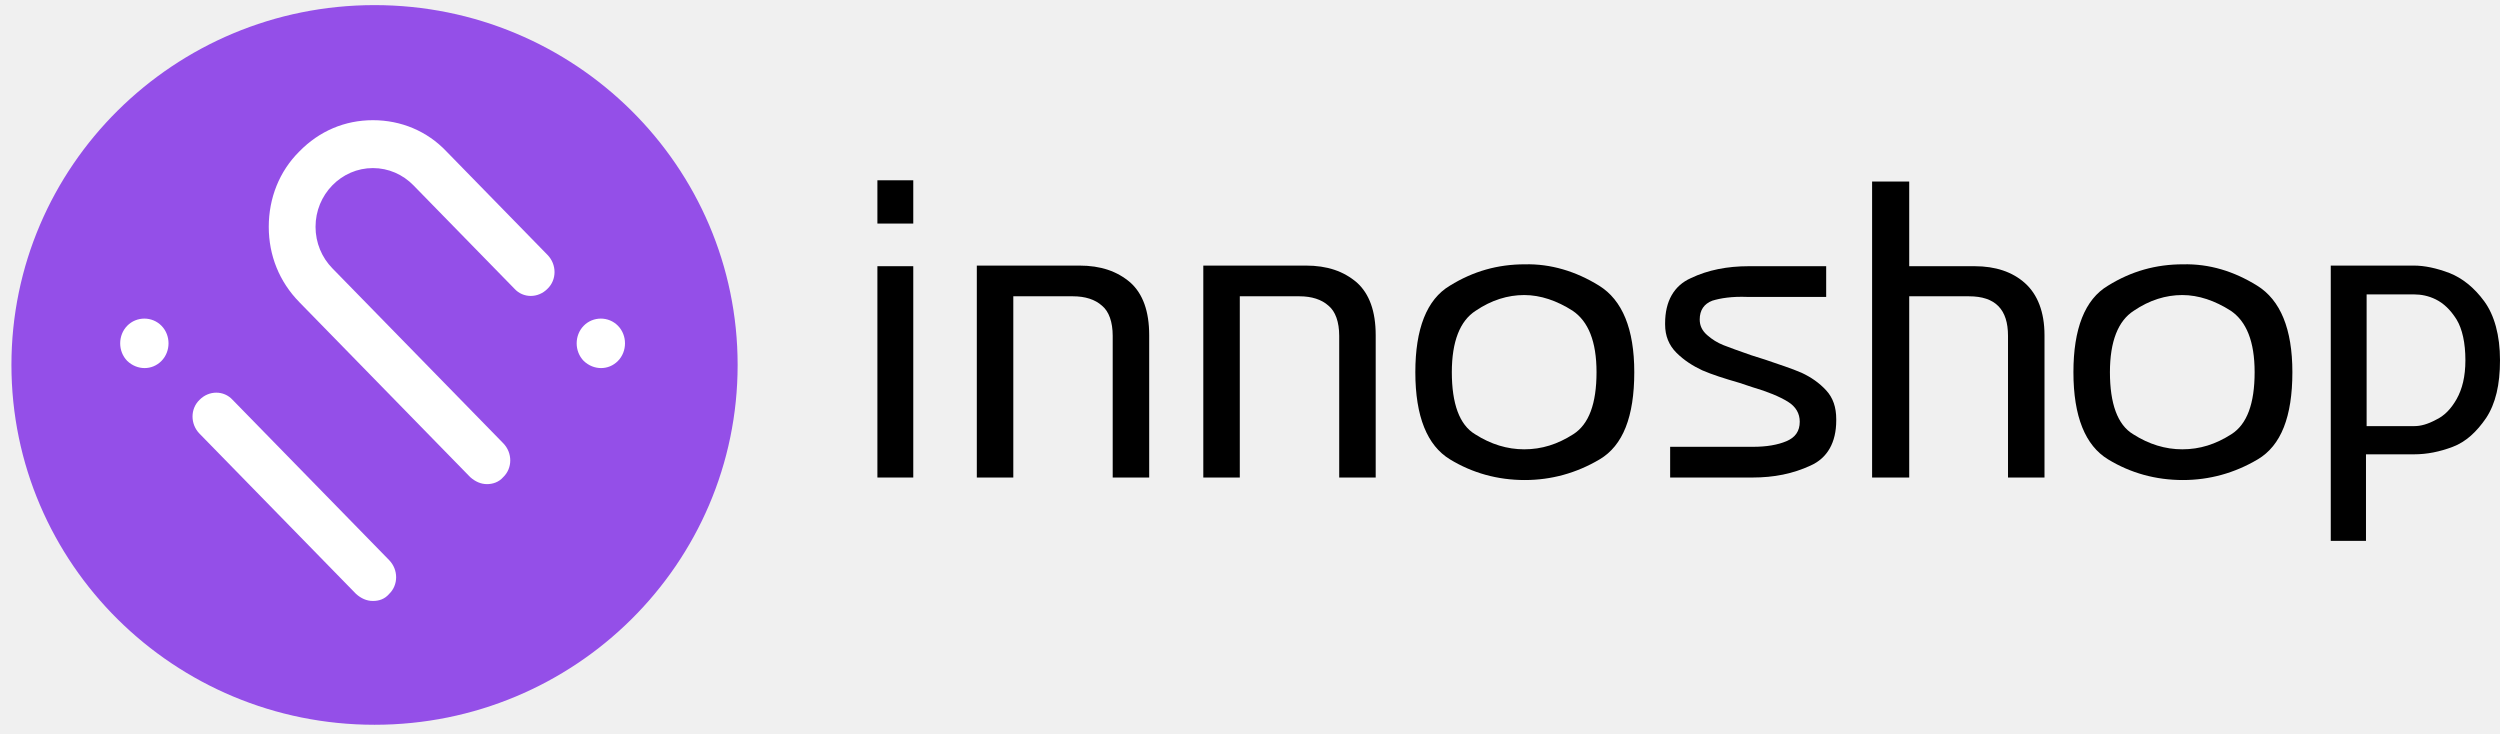
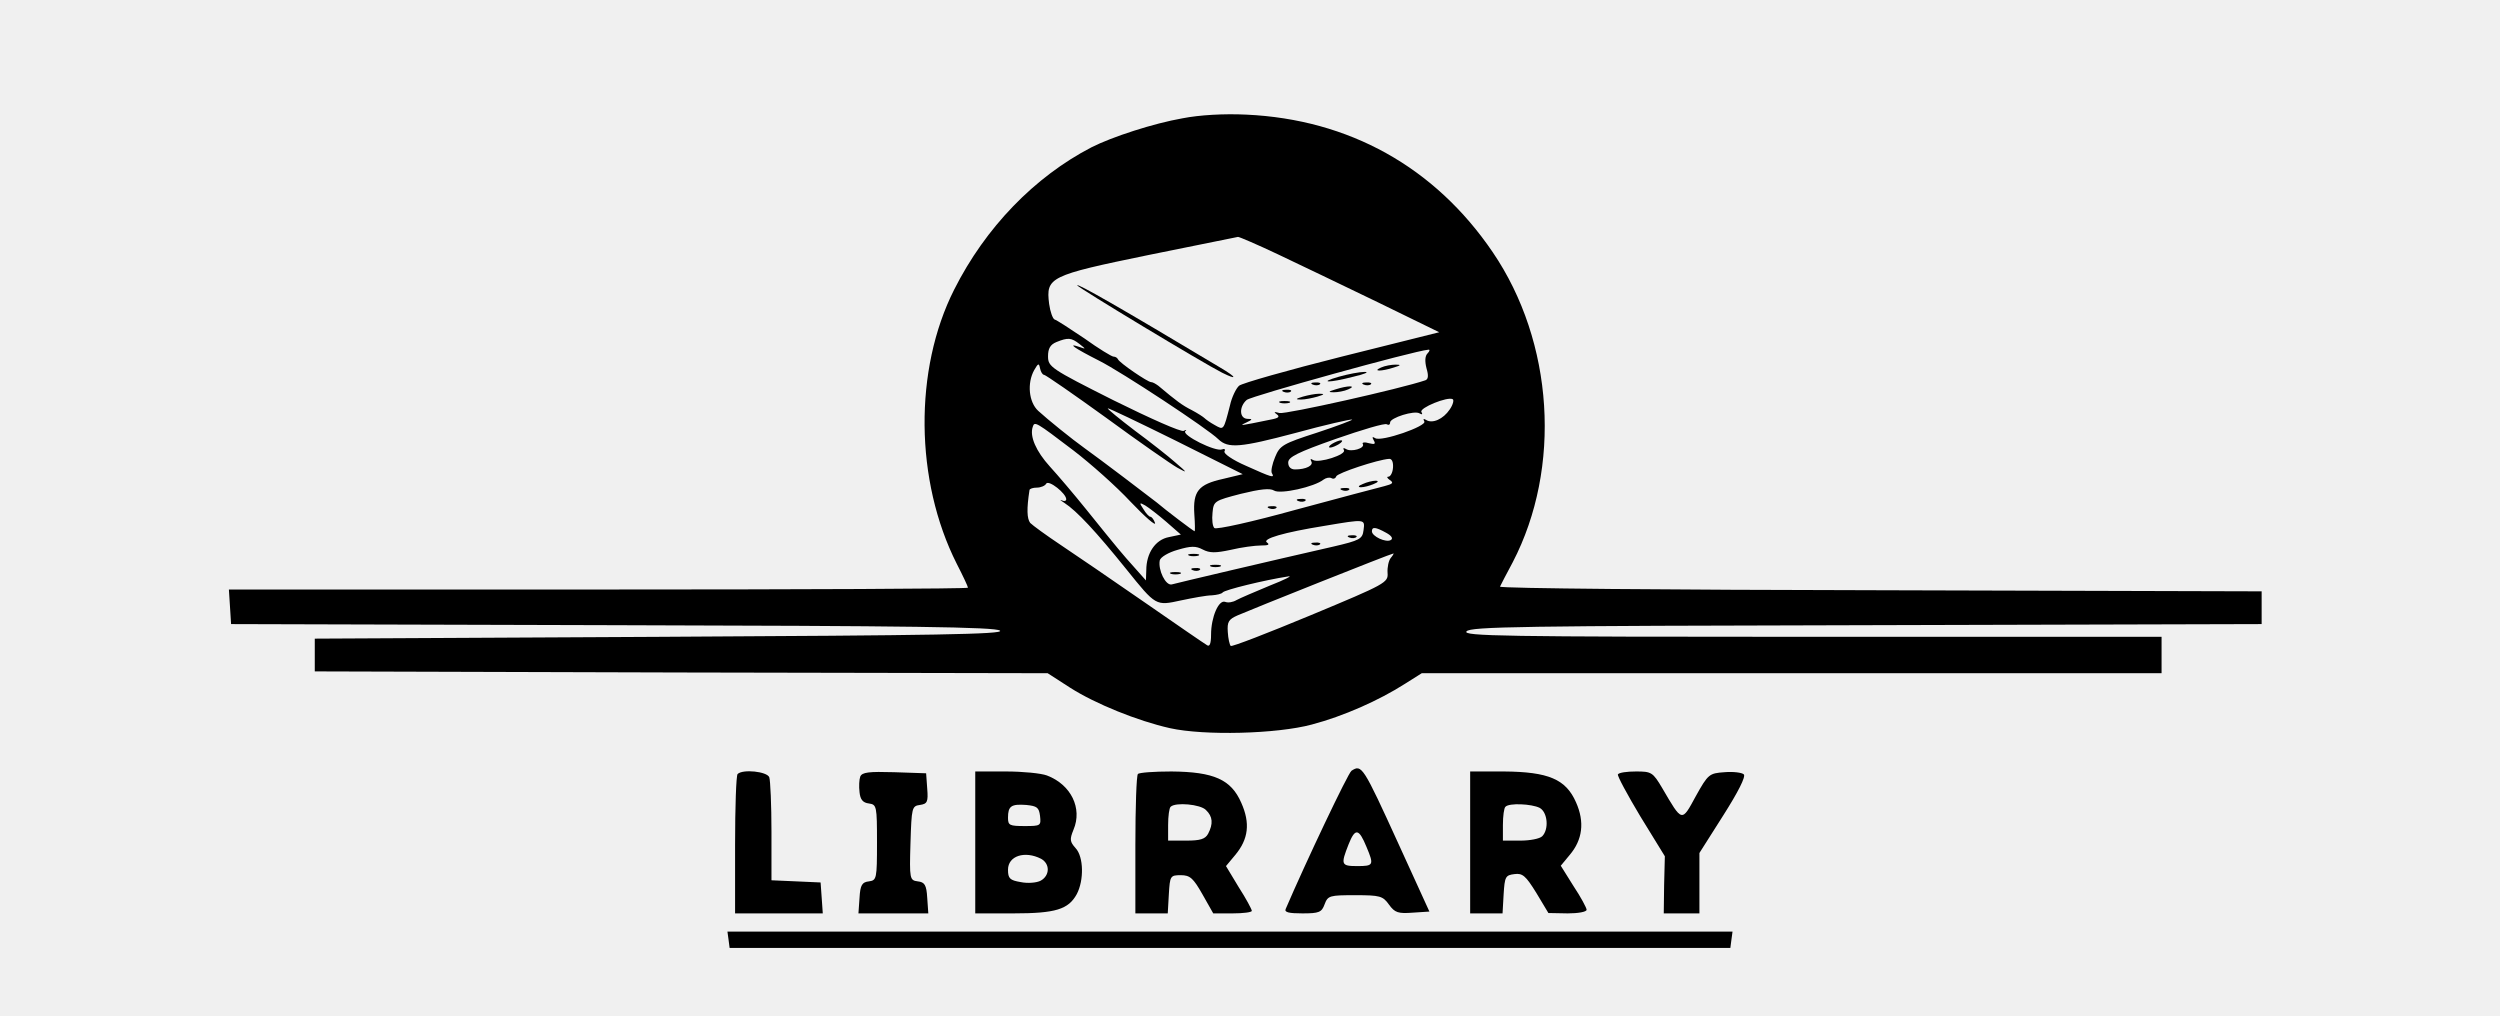
- <svg xmlns="http://www.w3.org/2000/svg" width="208px" height="61px" viewBox="0 0 208 61" version="1.1">
-   <g id="页面-1" stroke="none" stroke-width="1" fill="none" fill-rule="evenodd">
-     <g id="logo-panel" transform="translate(0.9509, 0.4251)" fill-rule="nonzero">
-       <g id="编组" transform="translate(72.0491, 14.5749)" fill="#000000">
-         <path d="M2.984,3.55271368e-15 L2.984,3.6 L0,3.6 L0,3.55271368e-15 L2.984,3.55271368e-15 Z M2.984,7.148 L2.984,24.73 L0,24.73 L0,7.148 L2.984,7.148 Z" id="形状" />
-         <path d="M19.577,24.73 L19.577,12.939 C19.577,11.791 19.263,10.904 18.687,10.435 C18.112,9.913 17.274,9.652 16.28,9.652 L11.307,9.652 L11.307,24.73 L8.271,24.73 L8.271,7.096 L16.803,7.096 C18.583,7.096 19.944,7.565 21.043,8.504 C22.09,9.443 22.613,10.904 22.613,12.887 L22.613,24.73 L19.577,24.73 Z" id="路径" />
-         <path d="M38.422,24.73 L38.422,12.939 C38.422,11.791 38.108,10.904 37.532,10.435 C36.956,9.913 36.119,9.652 35.124,9.652 L30.151,9.652 L30.151,24.73 L27.115,24.73 L27.115,7.096 L35.648,7.096 C37.427,7.096 38.788,7.565 39.888,8.504 C40.934,9.443 41.458,10.904 41.458,12.887 L41.458,24.73 L38.422,24.73 Z" id="路径" />
-         <path d="M60.041,8.765 C61.978,9.965 62.972,12.365 62.972,15.965 C62.972,19.67 62.03,22.07 60.093,23.217 C58.156,24.365 56.062,24.939 53.864,24.939 C51.613,24.939 49.519,24.365 47.635,23.217 C45.75,22.07 44.756,19.67 44.756,15.965 C44.756,12.365 45.698,9.913 47.635,8.765 C49.572,7.565 51.613,6.991 53.864,6.991 C56.01,6.939 58.104,7.565 60.041,8.765 Z M57.895,21.13 C59.203,20.296 59.831,18.574 59.831,15.965 C59.831,13.409 59.151,11.739 57.842,10.852 C56.534,10.017 55.173,9.548 53.812,9.548 C52.451,9.548 51.09,9.965 49.781,10.852 C48.472,11.687 47.792,13.409 47.792,15.965 C47.792,18.574 48.42,20.348 49.729,21.13 C51.037,21.965 52.398,22.383 53.812,22.383 C55.277,22.383 56.586,21.965 57.895,21.13 Z" id="形状" />
-         <path d="M69.463,10.017 C68.782,10.278 68.416,10.8 68.416,11.583 C68.416,12.104 68.625,12.522 69.044,12.887 C69.463,13.252 69.882,13.513 70.405,13.722 C70.929,13.93 71.661,14.191 72.708,14.557 L73.86,14.922 C75.064,15.339 76.059,15.652 76.896,16.017 C77.681,16.383 78.362,16.852 78.938,17.478 C79.513,18.104 79.775,18.887 79.775,19.878 L79.775,19.983 C79.775,21.809 79.042,23.113 77.629,23.739 C76.163,24.417 74.593,24.73 72.813,24.73 L65.956,24.73 L65.956,22.174 L72.865,22.174 C73.965,22.174 74.907,22.017 75.64,21.704 C76.373,21.391 76.739,20.87 76.739,20.087 C76.739,19.409 76.425,18.835 75.744,18.417 C75.064,18 74.069,17.583 72.813,17.217 L71.714,16.852 C70.458,16.487 69.463,16.174 68.625,15.809 C67.84,15.443 67.107,14.974 66.479,14.348 C65.851,13.722 65.537,12.939 65.537,12 L65.537,11.896 C65.537,10.07 66.27,8.765 67.683,8.139 C69.097,7.461 70.719,7.148 72.499,7.148 L78.938,7.148 L78.938,9.704 L72.394,9.704 C71.086,9.652 70.143,9.809 69.463,10.017 Z" id="路径" />
-         <path d="M90.82,9.652 L85.847,9.652 L85.847,24.73 L82.759,24.73 L82.759,0.104 L85.847,0.104 L85.847,7.148 L91.291,7.148 C93.019,7.148 94.432,7.617 95.479,8.557 C96.526,9.496 97.102,10.957 97.102,12.887 L97.102,24.73 L94.066,24.73 L94.066,12.939 C94.066,10.748 93.019,9.652 90.82,9.652 Z" id="路径" />
-         <path d="M114.794,8.765 C116.731,9.965 117.726,12.365 117.726,15.965 C117.726,19.67 116.784,22.07 114.847,23.217 C112.91,24.365 110.816,24.939 108.618,24.939 C106.367,24.939 104.273,24.365 102.389,23.217 C100.504,22.07 99.509,19.67 99.509,15.965 C99.509,12.365 100.452,9.913 102.389,8.765 C104.325,7.565 106.367,6.991 108.618,6.991 C110.816,6.939 112.858,7.565 114.794,8.765 Z M112.648,21.13 C113.957,20.296 114.585,18.574 114.585,15.965 C114.585,13.409 113.905,11.739 112.596,10.852 C111.287,10.017 109.926,9.548 108.565,9.548 C107.204,9.548 105.843,9.965 104.535,10.852 C103.226,11.687 102.546,13.409 102.546,15.965 C102.546,18.574 103.174,20.348 104.482,21.13 C105.791,21.965 107.152,22.383 108.565,22.383 C110.031,22.383 111.34,21.965 112.648,21.13 Z" id="形状" />
-         <path d="M130.812,7.722 C131.859,8.139 132.854,8.922 133.691,10.07 C134.529,11.217 135,12.887 135,14.974 C135,17.009 134.634,18.574 133.848,19.774 C133.063,20.922 132.173,21.757 131.074,22.174 C129.975,22.591 128.928,22.8 127.829,22.8 L123.85,22.8 L123.85,30 L120.919,30 L120.919,7.096 L127.829,7.096 C128.718,7.096 129.713,7.304 130.812,7.722 Z M129.661,19.93 C130.341,19.617 130.917,19.043 131.388,18.209 C131.859,17.374 132.121,16.33 132.121,14.974 C132.121,13.513 131.859,12.365 131.388,11.583 C130.865,10.748 130.289,10.226 129.661,9.913 C129.033,9.6 128.404,9.496 127.881,9.496 L123.903,9.496 L123.903,20.452 L127.881,20.452 C128.404,20.452 128.98,20.296 129.661,19.93 Z" id="形状" />
-       </g>
-       <ellipse id="椭圆形" fill="#944FE8" cx="30.21" cy="29.938" rx="30.21" ry="29.938" />
-       <g id="编组" transform="translate(9.0491, 9.5749)" fill="#FFFFFF">
-         <path d="M38.563,20.027 C37.784,19.23 37.784,17.902 38.563,17.105 C39.341,16.308 40.638,16.308 41.416,17.105 C42.195,17.902 42.195,19.23 41.416,20.027 C40.638,20.823 39.393,20.823 38.563,20.027 Z" id="路径" />
-         <path d="M0.584,20.027 C-0.195,19.23 -0.195,17.902 0.584,17.105 C1.362,16.308 2.659,16.308 3.437,17.105 C4.216,17.902 4.216,19.23 3.437,20.027 C2.659,20.823 1.414,20.823 0.584,20.027 Z" id="路径" />
-         <path d="M30.521,30.279 C30.002,30.279 29.535,30.066 29.12,29.695 L14.904,15.139 C13.243,13.44 12.361,11.262 12.361,8.871 C12.361,6.481 13.243,4.25 14.904,2.603 C16.564,0.903 18.691,0 21.026,0 C23.361,0 25.54,0.903 27.148,2.603 L35.553,11.208 C36.332,12.005 36.332,13.28 35.553,14.024 C34.775,14.821 33.53,14.821 32.804,14.024 L24.398,5.418 C23.516,4.515 22.323,3.984 21.026,3.984 C19.729,3.984 18.536,4.515 17.653,5.418 C16.771,6.321 16.253,7.543 16.253,8.871 C16.253,10.199 16.771,11.421 17.653,12.324 L31.87,26.879 C32.648,27.676 32.648,28.951 31.87,29.695 C31.506,30.12 30.988,30.279 30.521,30.279 Z" id="路径" />
-         <path d="M21.026,40 C20.507,40 20.04,39.788 19.625,39.416 L6.602,26.082 C5.824,25.286 5.824,24.011 6.602,23.267 C7.38,22.47 8.626,22.47 9.352,23.267 L22.375,36.6 C23.153,37.397 23.153,38.672 22.375,39.416 C22.012,39.841 21.545,40 21.026,40 Z" id="路径" />
-       </g>
-     </g>
+ <svg xmlns="http://www.w3.org/2000/svg" version="1.0" width="687pt" height="279pt" viewBox="0 0 687 279" preserveAspectRatio="xMidYMid meet">
+   <g transform="translate(0,279) scale(0.1,-0.1)" fill="#000000" stroke="none">
+     <path d="M3250 2465 c-80 -14 -194 -51 -251 -80 -156 -81 -291 -220 -377 -391 -111 -220 -108 -525 7 -753 17 -33 31 -63 31 -66 0 -3 -457 -5 -1016 -5 l-1015 0 3 -47 3 -48 1049 -3 c819 -2 1052 -5 1064 -15 12 -10 -175 -13 -934 -17 l-949 -5 0 -45 0 -45 1007 -3 1007 -2 62 -40 c69 -44 185 -91 274 -111 94 -21 294 -16 390 10 87 23 184 66 256 112 l46 29 1016 0 1017 0 0 50 0 50 -961 0 c-852 0 -960 2 -949 15 11 13 149 15 1099 17 l1086 3 0 45 0 45 -1048 3 c-577 1 -1047 5 -1045 10 2 4 17 34 35 67 135 260 113 605 -55 852 -159 234 -395 365 -677 378 -62 3 -129 -1 -175 -10z m262 -374 c57 -27 180 -86 273 -131 l170 -83 -268 -67 c-147 -37 -274 -73 -282 -80 -8 -7 -20 -31 -25 -54 -18 -70 -17 -68 -42 -54 -13 7 -25 16 -28 19 -3 3 -18 13 -35 22 -26 13 -42 25 -92 67 -7 5 -15 10 -20 10 -9 0 -87 53 -91 63 -2 4 -7 7 -12 7 -5 0 -41 22 -80 50 -40 27 -77 51 -82 52 -5 2 -12 21 -15 43 -9 73 0 78 272 134 132 27 243 49 247 50 4 0 53 -21 110 -48z m-546 -246 c19 -15 19 -15 -1 -8 -33 11 -14 -3 55 -38 62 -31 300 -188 328 -216 27 -26 60 -23 211 17 84 23 155 39 157 37 2 -1 -42 -18 -97 -36 -93 -30 -102 -35 -115 -67 -8 -19 -12 -39 -9 -44 9 -15 0 -12 -71 20 -37 16 -63 34 -59 40 3 5 0 8 -7 5 -18 -7 -110 39 -101 50 5 4 3 5 -4 1 -7 -4 -92 34 -193 84 -173 87 -180 92 -180 121 0 21 6 32 23 39 32 13 41 12 63 -5z m957 -26 c-7 -7 -8 -21 -3 -41 6 -20 5 -30 -3 -33 -67 -23 -384 -94 -401 -90 -14 4 -17 3 -8 -3 10 -7 6 -11 -16 -15 -88 -18 -88 -18 -67 -8 17 8 18 10 3 10 -23 1 -23 34 -2 52 13 11 460 135 499 138 5 1 4 -4 -2 -10z m-1054 -59 c4 0 82 -54 172 -119 90 -66 178 -127 194 -136 29 -16 29 -15 -5 14 -19 17 -70 57 -112 88 -42 32 -75 59 -74 61 2 1 86 -39 187 -89 l184 -92 -54 -13 c-68 -15 -83 -34 -79 -97 2 -26 2 -47 1 -47 -3 0 -82 60 -104 79 -15 12 -160 122 -198 149 -35 25 -103 80 -128 103 -26 24 -31 76 -11 112 11 19 13 20 16 5 2 -10 7 -18 11 -18z m1115 -95 c-18 -27 -48 -40 -65 -29 -7 4 -9 3 -5 -4 8 -13 -119 -57 -135 -46 -8 5 -9 3 -4 -6 6 -10 3 -12 -13 -8 -12 4 -20 2 -17 -2 7 -12 -32 -23 -46 -14 -7 4 -9 3 -6 -3 8 -12 -69 -37 -85 -27 -6 4 -8 3 -5 -3 8 -12 -14 -23 -44 -23 -12 0 -19 7 -19 19 0 15 26 28 131 65 72 25 135 44 140 40 5 -3 9 -1 9 5 0 13 67 34 81 25 7 -4 9 -3 5 4 -6 11 72 43 86 35 4 -2 1 -15 -8 -28z m-1034 -113 c47 -36 118 -99 157 -141 40 -42 70 -68 67 -58 -3 9 -9 17 -13 17 -3 0 -12 9 -19 21 -12 18 -11 19 5 10 10 -6 36 -26 58 -45 l40 -35 -33 -7 c-37 -7 -62 -44 -62 -91 l-1 -28 -32 36 c-34 38 -41 46 -132 159 -33 41 -78 94 -100 118 -38 42 -56 83 -47 109 5 16 8 14 112 -65z m878 -47 c-1 -14 -7 -25 -13 -25 -5 0 -3 -4 4 -9 12 -8 8 -11 -15 -17 -16 -4 -126 -33 -244 -65 -119 -33 -218 -55 -223 -50 -5 5 -7 23 -5 42 3 32 5 33 78 52 53 13 80 16 91 9 17 -11 111 10 136 30 7 5 16 7 22 4 5 -3 11 -1 13 5 3 9 114 46 145 48 8 1 12 -9 11 -24z m-898 -87 c0 -5 -6 -6 -12 -3 -7 3 -4 0 7 -7 34 -22 87 -79 170 -182 82 -102 81 -101 150 -86 33 7 71 14 85 14 14 1 27 4 30 8 5 7 115 34 180 44 14 3 -9 -9 -50 -25 -41 -17 -83 -35 -92 -40 -10 -6 -23 -8 -31 -5 -18 7 -39 -42 -39 -90 0 -25 -4 -34 -11 -29 -7 4 -84 57 -172 118 -88 61 -192 132 -231 158 -39 26 -76 53 -83 60 -9 12 -10 38 -2 90 0 4 10 7 20 7 11 0 23 5 26 11 7 11 55 -27 55 -43z m817 -85 c-3 -24 -10 -28 -83 -45 -167 -38 -430 -100 -444 -104 -17 -4 -38 40 -33 66 2 9 24 22 49 29 37 11 50 11 69 1 19 -10 35 -10 77 -1 29 7 67 12 83 12 20 0 25 2 17 8 -16 10 46 28 158 46 113 19 111 19 107 -12z m62 -7 c15 -8 20 -16 13 -20 -13 -8 -52 10 -52 24 0 13 10 12 39 -4z m13 -69 c-6 -7 -10 -26 -9 -41 2 -27 -3 -30 -212 -117 -118 -49 -216 -87 -219 -84 -3 3 -7 20 -8 38 -2 28 2 35 27 46 34 15 422 170 428 170 2 1 -1 -5 -7 -12z" />
+     <path d="M2960 2006 c0 -5 348 -215 398 -240 44 -22 41 -13 -5 14 -277 166 -393 232 -393 226z" />
+     <path d="M3795 1780 c-25 -11 1 -11 35 0 20 6 21 8 5 8 -11 0 -29 -3 -40 -8z" />
+     <path d="M3680 1755 c-60 -17 -29 -18 40 0 30 7 44 13 30 13 -14 0 -45 -6 -70 -13z" />
+     <path d="M3608 1733 c7 -3 16 -2 19 1 4 3 -2 6 -13 5 -11 0 -14 -3 -6 -6z" />
+     <path d="M3748 1733 c7 -3 16 -2 19 1 4 3 -2 6 -13 5 -11 0 -14 -3 -6 -6z" />
+     <path d="M3670 1720 c-20 -6 -21 -8 -5 -8 11 0 29 3 40 8 25 11 -1 11 -35 0z" />
+     <path d="M3528 1713 c7 -3 16 -2 19 1 4 3 -2 6 -13 5 -11 0 -14 -3 -6 -6z" />
+     <path d="M3580 1700 c-20 -6 -21 -8 -5 -8 11 0 31 4 45 8 20 6 21 8 5 8 -11 0 -31 -4 -45 -8z" />
+     <path d="M3518 1683 c6 -2 18 -2 25 0 6 3 1 5 -13 5 -14 0 -19 -2 -12 -5z" />
+     <path d="M3660 1570 c-8 -5 -10 -10 -5 -10 6 0 17 5 25 10 8 5 11 10 5 10 -5 0 -17 -5 -25 -10z" />
+     <path d="M3745 1460 c-13 -5 -14 -9 -5 -9 8 0 24 4 35 9 13 5 14 9 5 9 -8 0 -24 -4 -35 -9z" />
+     <path d="M3688 1443 c7 -3 16 -2 19 1 4 3 -2 6 -13 5 -11 0 -14 -3 -6 -6z" />
+     <path d="M3568 1413 c7 -3 16 -2 19 1 4 3 -2 6 -13 5 -11 0 -14 -3 -6 -6z" />
+     <path d="M3488 1393 c7 -3 16 -2 19 1 4 3 -2 6 -13 5 -11 0 -14 -3 -6 -6z" />
+     <path d="M3708 1313 c7 -3 16 -2 19 1 4 3 -2 6 -13 5 -11 0 -14 -3 -6 -6z" />
+     <path d="M3608 1293 c7 -3 16 -2 19 1 4 3 -2 6 -13 5 -11 0 -14 -3 -6 -6z" />
+     <path d="M3268 1263 c6 -2 18 -2 25 0 6 3 1 5 -13 5 -14 0 -19 -2 -12 -5z" />
+     <path d="M3328 1233 c6 -2 18 -2 25 0 6 3 1 5 -13 5 -14 0 -19 -2 -12 -5z" />
+     <path d="M3278 1223 c7 -3 16 -2 19 1 4 3 -2 6 -13 5 -11 0 -14 -3 -6 -6z" />
+     <path d="M3218 1213 c6 -2 18 -2 25 0 6 3 1 5 -13 5 -14 0 -19 -2 -12 -5z" />
+     <path d="M3714 672 c-9 -5 -127 -254 -181 -380 -4 -9 9 -12 46 -12 46 0 53 3 61 25 9 24 14 25 84 25 68 0 76 -2 93 -26 16 -22 25 -25 65 -22 l46 3 -84 184 c-99 217 -102 221 -130 203z m41 -209 c21 -50 20 -53 -25 -53 -45 0 -46 4 -24 60 18 45 28 44 49 -7z" />
+     <path d="M2027 663 c-4 -3 -7 -91 -7 -195 l0 -188 121 0 120 0 -3 43 -3 42 -67 3 -68 3 0 134 c0 73 -3 140 -6 149 -6 16 -73 23 -87 9z" />
+     <path d="M2364 656 c-3 -8 -4 -27 -2 -43 2 -20 9 -29 26 -31 21 -3 22 -7 22 -107 0 -100 -1 -104 -22 -107 -19 -2 -24 -10 -26 -45 l-3 -43 96 0 96 0 -3 43 c-2 35 -7 43 -26 45 -22 3 -23 6 -20 105 3 98 4 102 26 105 20 3 23 8 20 45 l-3 42 -88 3 c-69 2 -88 0 -93 -12z" />
+     <path d="M2680 475 l0 -195 105 0 c116 0 151 11 174 53 20 38 19 102 -3 126 -16 18 -17 24 -6 51 25 59 -7 124 -73 149 -16 6 -66 11 -113 11 l-84 0 0 -195z m178 73 c3 -27 2 -28 -42 -28 -42 0 -46 2 -46 23 0 32 9 38 50 35 30 -3 35 -7 38 -30z m3 -118 c25 -14 24 -46 -1 -60 -11 -6 -36 -8 -55 -4 -30 5 -35 10 -35 34 0 38 46 53 91 30z" />
+     <path d="M3127 663 c-4 -3 -7 -91 -7 -195 l0 -188 44 0 45 0 3 53 c3 50 4 52 33 52 25 0 34 -8 59 -52 l30 -53 53 0 c29 0 53 3 53 7 0 4 -16 34 -36 65 l-35 58 25 30 c37 44 42 88 17 144 -28 64 -75 85 -192 86 -47 0 -89 -3 -92 -7z m187 -99 c19 -18 20 -38 6 -65 -8 -15 -22 -19 -60 -19 l-50 0 0 43 c0 24 3 47 7 50 13 13 82 7 97 -9z" />
+     <path d="M4040 475 l0 -195 44 0 45 0 3 53 c3 48 5 52 30 55 22 3 31 -5 60 -52 l33 -55 53 -1 c28 0 52 4 52 10 0 5 -16 35 -36 65 l-35 56 24 29 c36 42 42 91 18 145 -28 64 -76 84 -198 85 l-93 0 0 -195z m191 95 c22 -12 26 -59 7 -78 -7 -7 -34 -12 -60 -12 l-48 0 0 43 c0 24 3 47 7 50 10 11 72 8 94 -3z" />
+     <path d="M4446 662 c-2 -4 26 -56 62 -116 l67 -109 -2 -79 -1 -78 49 0 49 0 0 83 0 83 66 104 c40 63 62 106 56 112 -5 5 -29 8 -53 6 -42 -3 -45 -5 -79 -66 -39 -72 -37 -72 -92 22 -26 44 -30 46 -72 46 -25 0 -47 -3 -50 -8z" />
+     <path d="M2002 208 l3 -23 1375 0 1375 0 3 23 3 22 -1381 0 -1381 0 3 -22z" />
  </g>
</svg>
